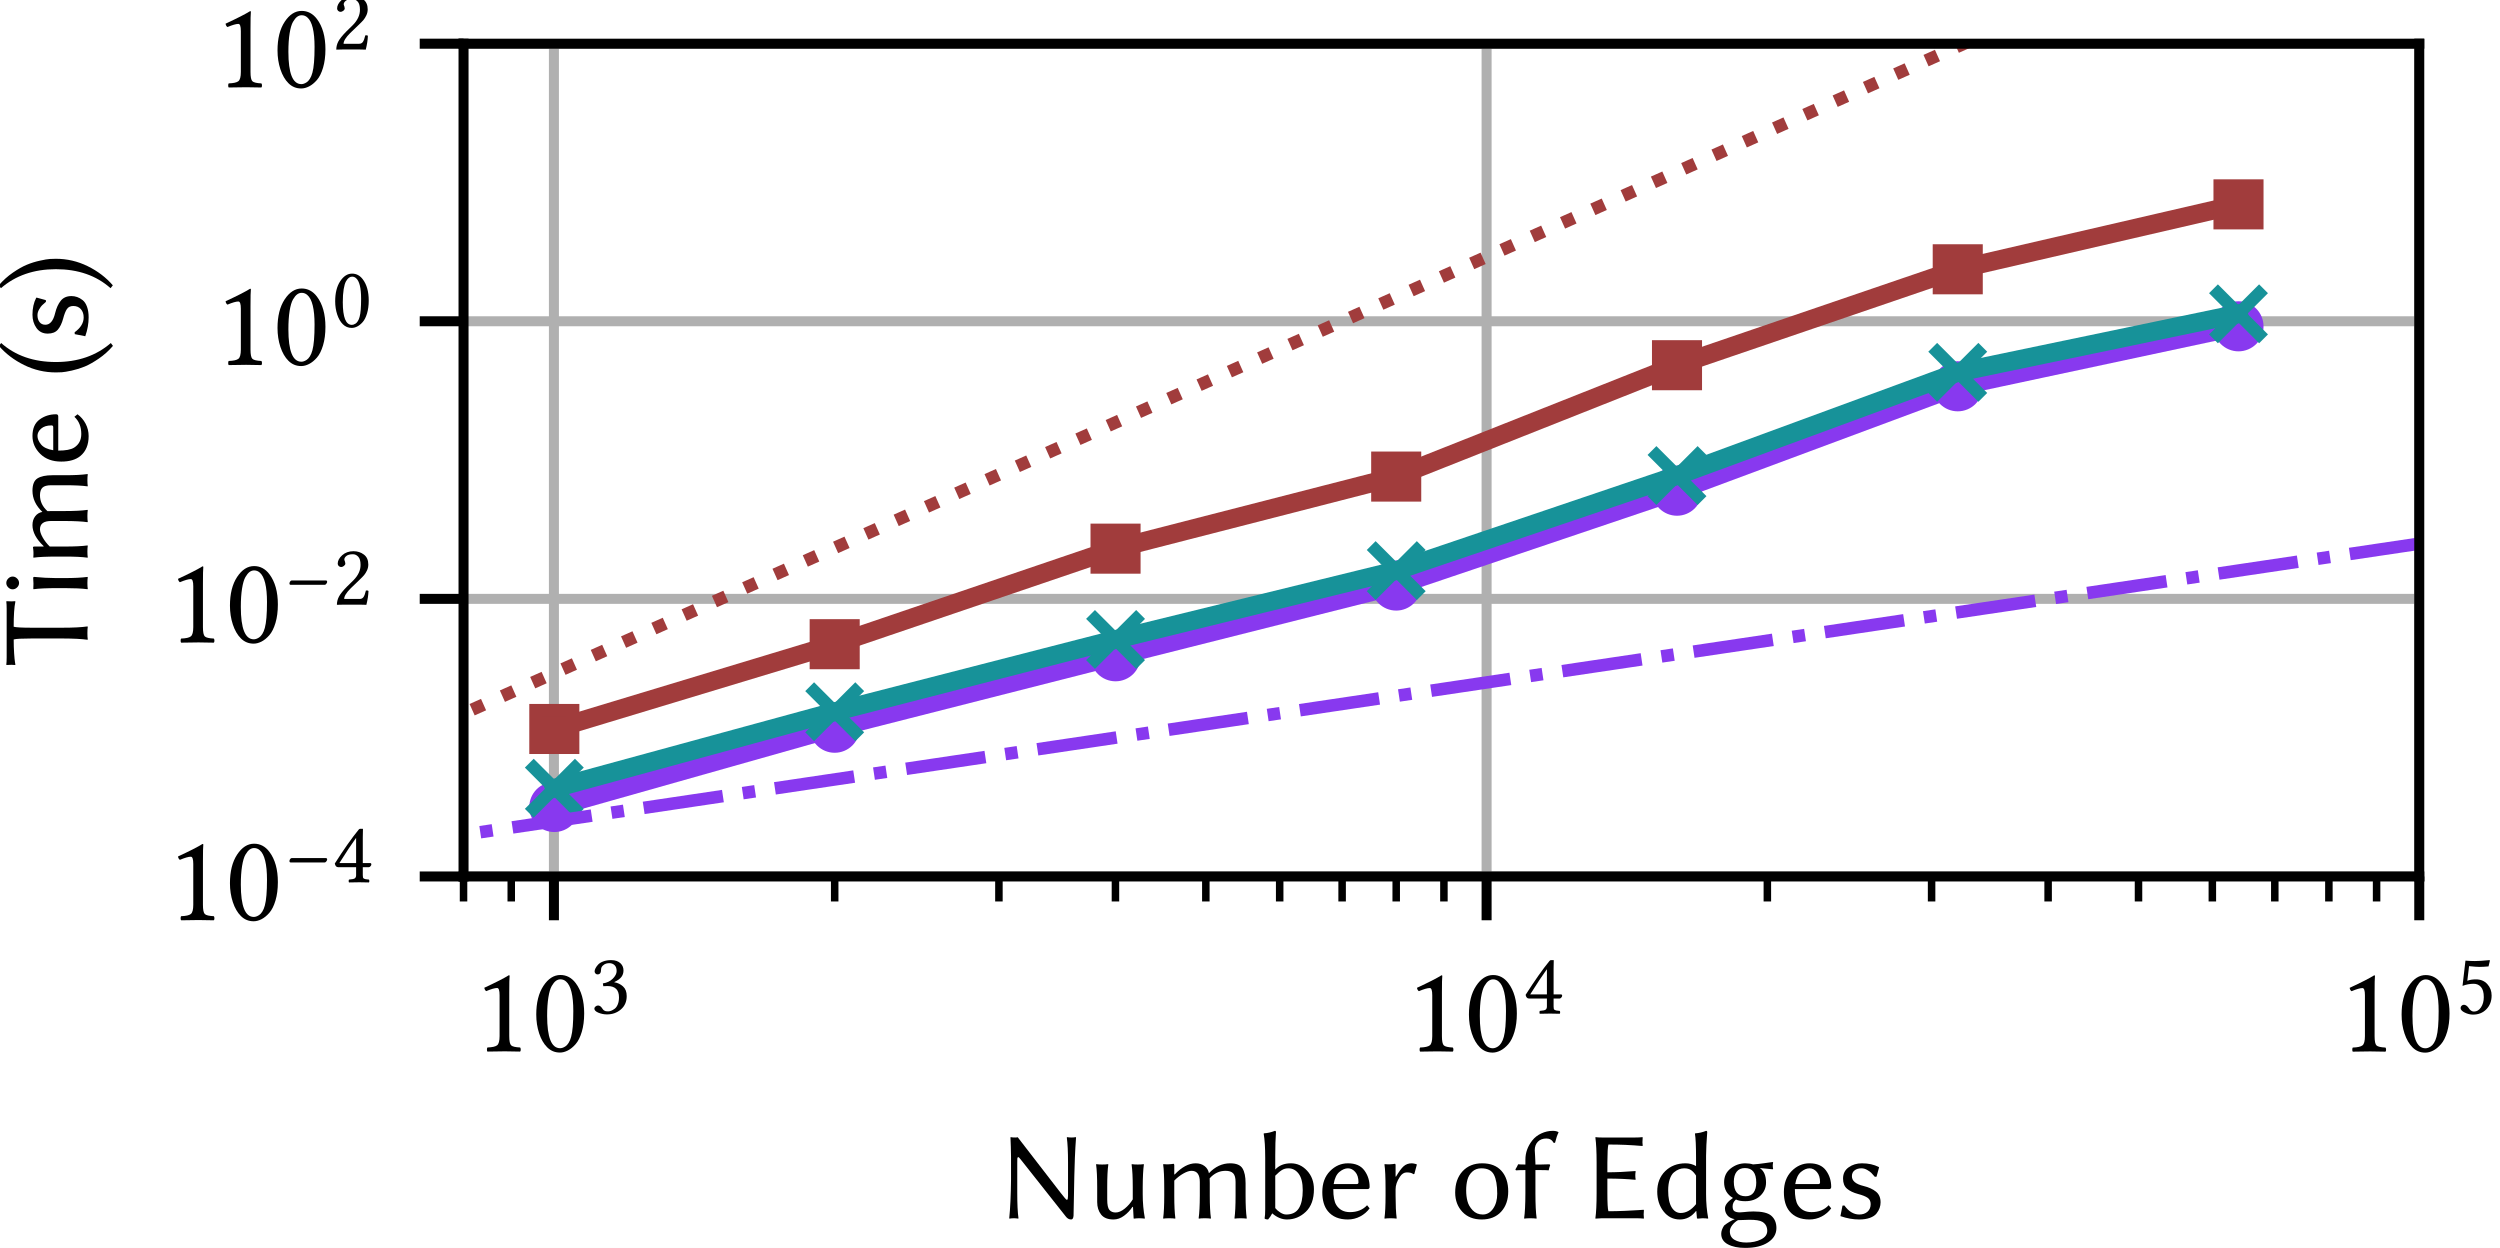
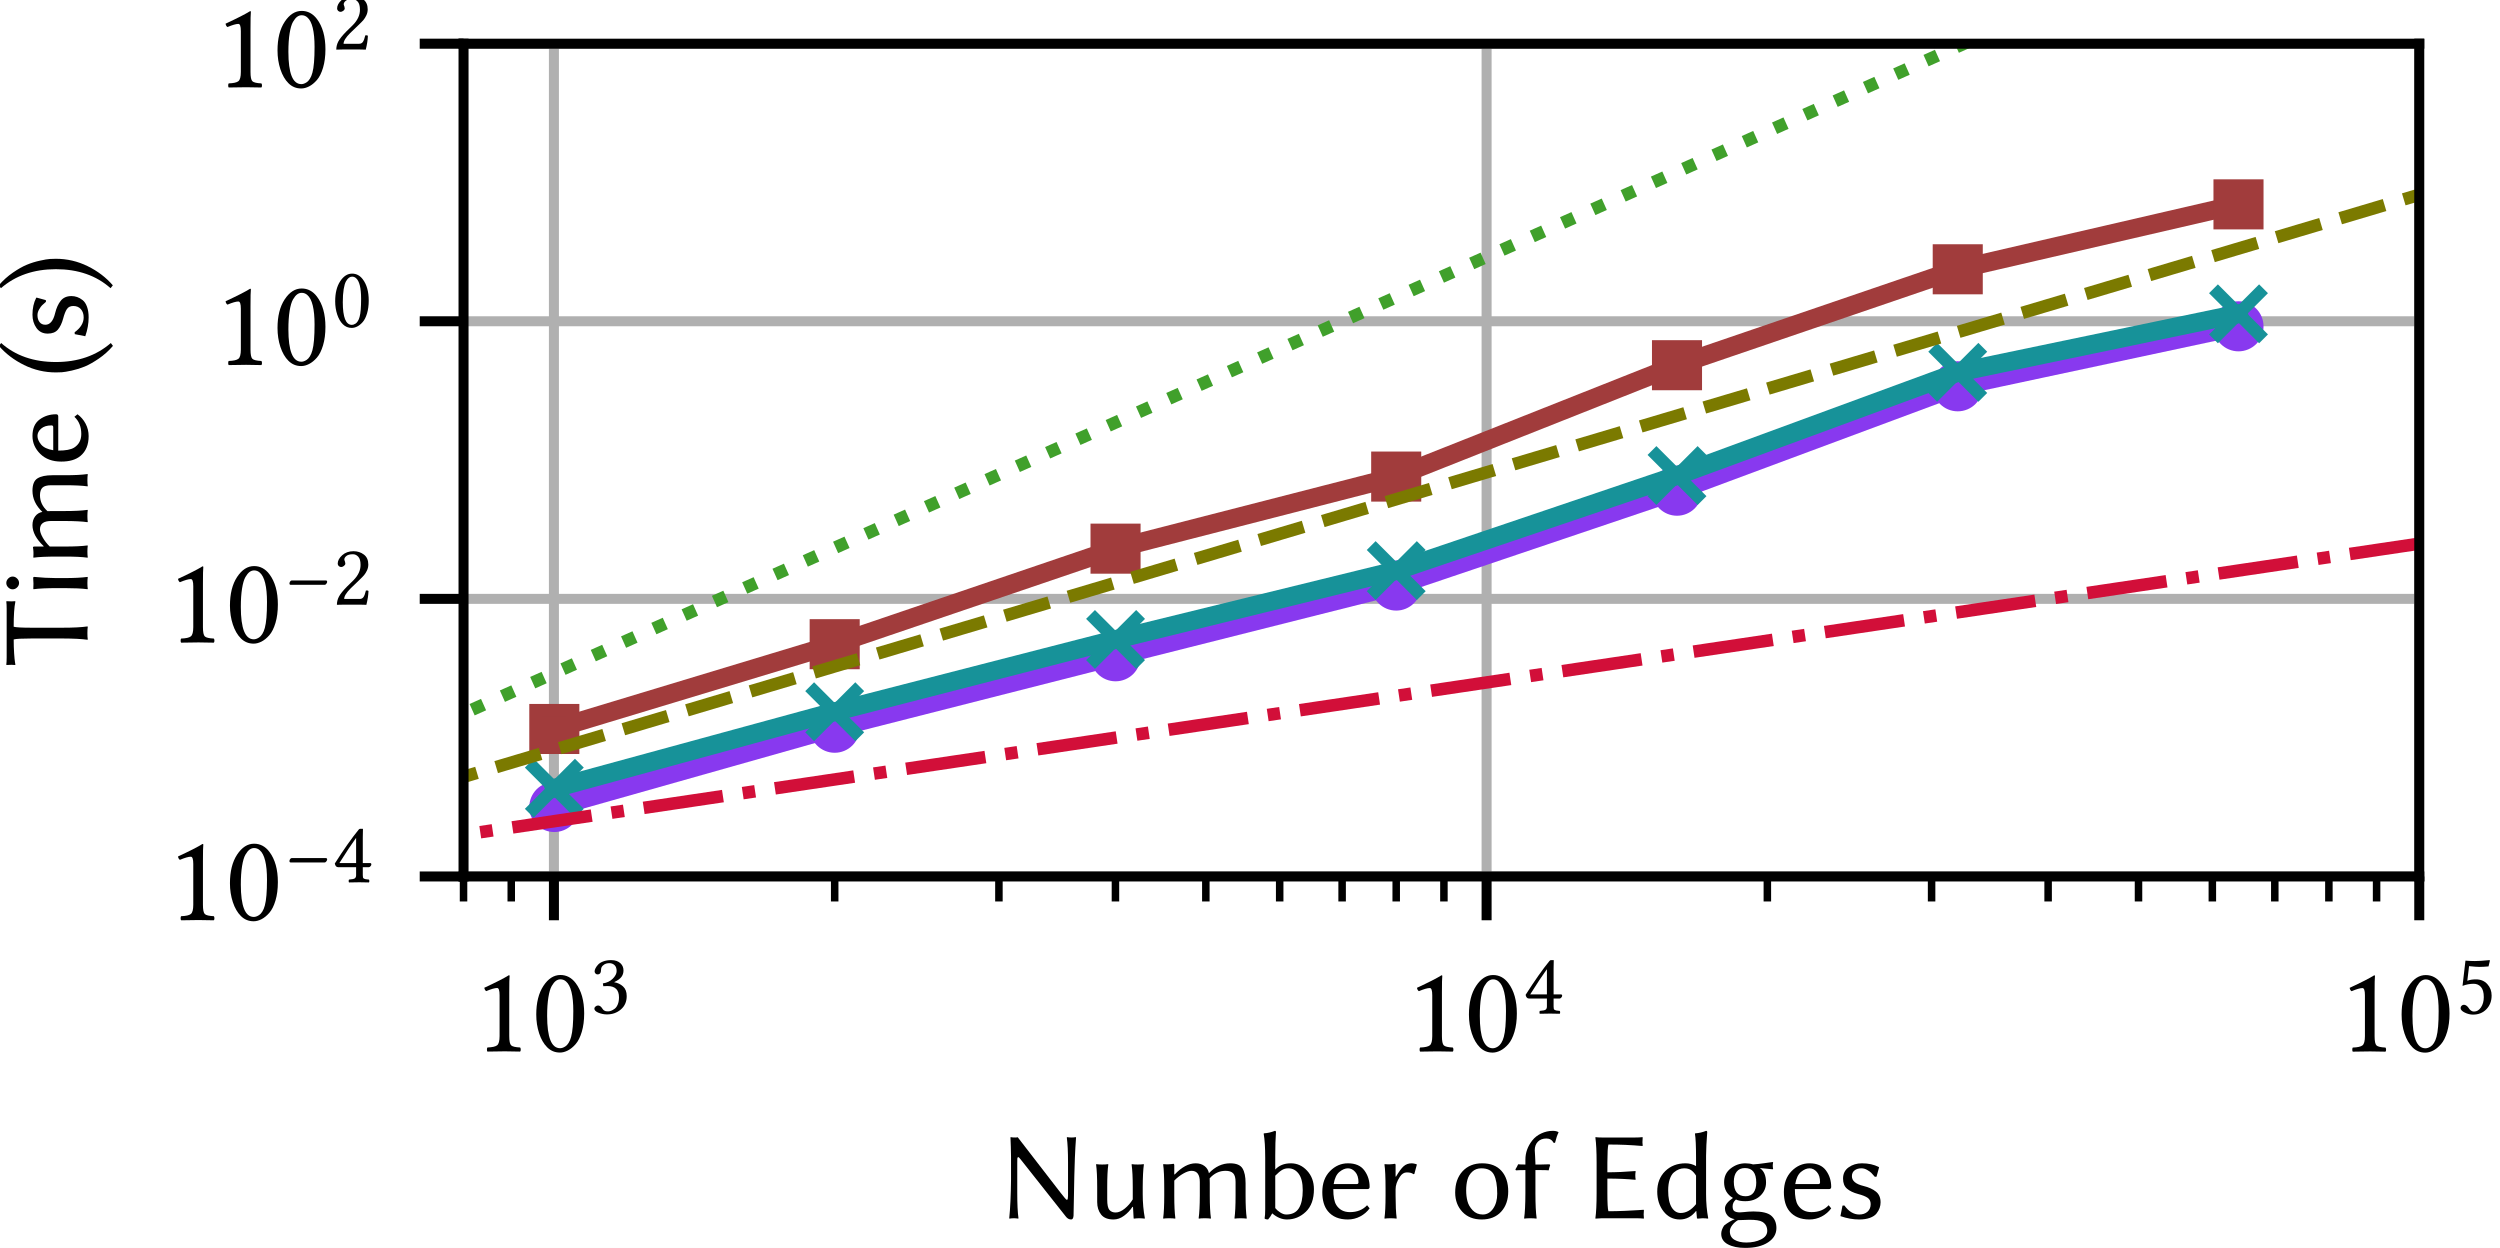
<svg xmlns="http://www.w3.org/2000/svg" xmlns:xlink="http://www.w3.org/1999/xlink" width="199.721pt" height="99.693pt" viewBox="0 0 199.721 99.693" version="1.1">
  <defs>
    <style type="text/css">*{stroke-linejoin: round; stroke-linecap: butt}</style>
  </defs>
  <g id="figure_1">
    <g id="patch_1">
      <path d="M 0 99.693  L 199.721 99.693  L 199.721 -0  L 0 -0  z " style="fill: #ffffff" />
    </g>
    <g id="axes_1">
      <g id="patch_2">
        <path d="M 37.031 70.019  L 193.271 70.019  L 193.271 3.491  L 37.031 3.491  z " style="fill: #ffffff" />
      </g>
      <g id="matplotlib.axis_1">
        <g id="xtick_1">
          <g id="line2d_1">
-             <path d="M 44.252 70.019  L 44.252 3.491  " clip-path="url(#pa0746ba24b)" style="fill: none; stroke: #b0b0b0; stroke-width: 0.8; stroke-linecap: square" />
+             <path d="M 44.252 70.019  L 44.252 3.491  " clip-path="url(#p92f534d557)" style="fill: none; stroke: #b0b0b0; stroke-width: 0.8; stroke-linecap: square" />
          </g>
          <g id="line2d_2">
            <defs>
-               <path id="mf0688474f3" d="M 0 0  L 0 3.5  " style="stroke: #000000; stroke-width: 0.8" />
+               <path id="m95e4c7da35" d="M 0 0  L 0 3.5  " style="stroke: #000000; stroke-width: 0.8" />
            </defs>
            <g>
-               <use xlink:href="#mf0688474f3" x="44.252" y="70.019" style="stroke: #000000; stroke-width: 0.8" />
+               <use xlink:href="#m95e4c7da35" x="44.252" y="70.019" style="stroke: #000000; stroke-width: 0.8" />
            </g>
          </g>
          <g id="text_1">
            <g transform="translate(37.80198 84.00222) scale(0.1 -0.1)">
              <defs>
                <path id="LinLibertine-31" d="M 1844 781  Q 1844 397 1942 305  Q 2041 213 2400 197  Q 2431 166 2431 89  Q 2431 13 2400 -13  Q 1759 0 1619 0  Q 1356 0 728 -13  Q 703 13 703 89  Q 703 166 728 197  Q 1100 209 1225 309  Q 1350 409 1350 781  L 1350 2869  Q 1350 3241 1222 3238  Q 1050 3238 666 3078  Q 588 3128 569 3250  Q 1466 3666 1825 3891  Q 1863 3891 1863 3859  Q 1844 3713 1844 3003  L 1844 781  z " transform="scale(0.015625)" />
                <path id="LinLibertine-30" d="M 1484 3681  Q 1363 3681 1255 3603  Q 1147 3525 1040 3340  Q 934 3156 870 2762  Q 806 2369 806 1813  Q 806 163 1466 159  Q 1522 159 1586 178  Q 1650 197 1737 251  Q 1825 306 1904 431  Q 1984 556 2034 744  Q 2144 1141 2144 2059  Q 2144 3256 1772 3572  Q 1650 3681 1484 3681  z M 1459 -63  Q 1078 -63 809 206  Q 547 466 398 916  Q 250 1366 250 1881  Q 250 2791 617 3347  Q 984 3903 1484 3903  Q 1953 3903 2266 3488  Q 2700 2913 2700 1941  Q 2700 1409 2578 998  Q 2456 588 2262 367  Q 2069 147 1862 42  Q 1656 -63 1459 -63  z " transform="scale(0.015625)" />
                <path id="LinLibertine-33" d="M 1375 3681  Q 1259 3681 1139 3648  Q 1019 3616 894 3497  Q 769 3378 769 3194  Q 769 2863 519 2859  Q 416 2859 358 2931  Q 300 3003 300 3078  Q 300 3175 361 3300  Q 422 3425 550 3569  Q 678 3713 931 3808  Q 1184 3903 1509 3903  Q 1963 3903 2209 3653  Q 2409 3450 2409 3147  Q 2409 2878 2259 2676  Q 2109 2475 1734 2297  L 1741 2284  Q 2100 2228 2372 1984  Q 2644 1741 2644 1275  Q 2644 666 2220 301  Q 1797 -63 1203 -63  Q 884 -63 582 60  Q 281 184 281 366  Q 281 444 367 516  Q 453 588 550 588  Q 703 588 825 422  Q 831 416 854 381  Q 878 347 887 333  Q 897 319 919 291  Q 941 263 959 250  Q 978 238 1014 214  Q 1050 191 1087 181  Q 1125 172 1176 165  Q 1228 159 1288 159  Q 1391 159 1508 204  Q 1625 250 1762 348  Q 1900 447 1990 665  Q 2081 884 2081 1184  Q 2081 2009 1241 2009  Q 1044 2009 934 1997  L 903 2203  Q 1347 2266 1628 2548  Q 1909 2831 1909 3103  Q 1909 3394 1756 3537  Q 1603 3681 1375 3681  z " transform="scale(0.015625)" />
              </defs>
              <use xlink:href="#LinLibertine-31" transform="translate(0 0.134375)" />
              <use xlink:href="#LinLibertine-30" transform="translate(46.48438 0.134375)" />
              <use xlink:href="#LinLibertine-33" transform="translate(93.72316 30.31094) scale(0.7)" />
            </g>
          </g>
        </g>
        <g id="xtick_2">
          <g id="line2d_3">
-             <path d="M 118.762 70.019  L 118.762 3.491  " clip-path="url(#pa0746ba24b)" style="fill: none; stroke: #b0b0b0; stroke-width: 0.8; stroke-linecap: square" />
+             <path d="M 118.762 70.019  L 118.762 3.491  " clip-path="url(#p92f534d557)" style="fill: none; stroke: #b0b0b0; stroke-width: 0.8; stroke-linecap: square" />
          </g>
          <g id="line2d_4">
            <g>
-               <use xlink:href="#mf0688474f3" x="118.762" y="70.019" style="stroke: #000000; stroke-width: 0.8" />
+               <use xlink:href="#m95e4c7da35" x="118.762" y="70.019" style="stroke: #000000; stroke-width: 0.8" />
            </g>
          </g>
          <g id="text_2">
            <g transform="translate(112.3116 84.00222) scale(0.1 -0.1)">
              <defs>
                <path id="LinLibertine-34" d="M 1734 3244  Q 1247 2578 513 1403  L 1734 1403  L 1734 3244  z M 2753 1403  Q 2850 1403 2847 1300  Q 2847 1244 2786 1172  Q 2725 1100 2663 1100  L 2222 1100  L 2222 513  Q 2222 409 2237 348  Q 2253 288 2320 259  Q 2388 231 2425 225  Q 2463 219 2603 203  Q 2647 197 2669 197  Q 2700 166 2700 89  Q 2700 13 2669 -13  Q 2259 0 1972 0  Q 1625 0 1216 -13  Q 1191 13 1191 89  Q 1191 166 1216 197  Q 1559 222 1644 291  Q 1734 363 1734 513  L 1734 1100  L 428 1100  Q 231 1100 178 1369  Q 1169 2925 1913 3834  Q 1969 3906 2016 3903  L 2222 3903  L 2234 3891  Q 2222 3834 2222 3272  L 2222 1403  L 2753 1403  z " transform="scale(0.015625)" />
              </defs>
              <use xlink:href="#LinLibertine-31" transform="translate(0 0.101562)" />
              <use xlink:href="#LinLibertine-30" transform="translate(46.48438 0.101562)" />
              <use xlink:href="#LinLibertine-34" transform="translate(93.72316 30.27812) scale(0.7)" />
            </g>
          </g>
        </g>
        <g id="xtick_3">
          <g id="line2d_5">
-             <path d="M 193.271 70.019  L 193.271 3.491  " clip-path="url(#pa0746ba24b)" style="fill: none; stroke: #b0b0b0; stroke-width: 0.8; stroke-linecap: square" />
+             <path d="M 193.271 70.019  L 193.271 3.491  " clip-path="url(#p92f534d557)" style="fill: none; stroke: #b0b0b0; stroke-width: 0.8; stroke-linecap: square" />
          </g>
          <g id="line2d_6">
            <g>
-               <use xlink:href="#mf0688474f3" x="193.271" y="70.019" style="stroke: #000000; stroke-width: 0.8" />
+               <use xlink:href="#m95e4c7da35" x="193.271" y="70.019" style="stroke: #000000; stroke-width: 0.8" />
            </g>
          </g>
          <g id="text_3">
            <g transform="translate(186.8212 84.00222) scale(0.1 -0.1)">
              <defs>
                <path id="LinLibertine-35" d="M 2041 1209  Q 2041 1709 1836 1945  Q 1631 2181 1300 2181  Q 897 2181 488 2028  L 703 3872  Q 1075 3841 1394 3841  Q 1778 3841 2444 3909  L 2491 3884  L 2388 3450  Q 1997 3413 1716 3413  Q 1497 3413 966 3469  L 838 2400  Q 1100 2503 1466 2503  Q 1984 2503 2298 2158  Q 2613 1813 2613 1325  Q 2613 716 2231 322  Q 1850 -72 1253 -72  Q 959 -72 653 76  Q 347 225 347 409  Q 347 506 420 576  Q 494 647 588 647  Q 759 647 916 441  Q 922 428 953 387  Q 984 347 998 326  Q 1013 306 1044 275  Q 1075 244 1100 228  Q 1125 213 1164 189  Q 1203 166 1245 159  Q 1288 153 1338 153  Q 1631 153 1836 458  Q 2041 763 2041 1209  z " transform="scale(0.015625)" />
              </defs>
              <use xlink:href="#LinLibertine-31" transform="translate(0 0.06875)" />
              <use xlink:href="#LinLibertine-30" transform="translate(46.48438 0.06875)" />
              <use xlink:href="#LinLibertine-35" transform="translate(93.72316 30.24531) scale(0.7)" />
            </g>
          </g>
        </g>
        <g id="xtick_4">
          <g id="line2d_7">
            <defs>
-               <path id="m534b68c174" d="M 0 0  L 0 2  " style="stroke: #000000; stroke-width: 0.6" />
+               <path id="mc5811624c2" d="M 0 0  L 0 2  " style="stroke: #000000; stroke-width: 0.6" />
            </defs>
            <g>
-               <use xlink:href="#m534b68c174" x="37.031" y="70.019" style="stroke: #000000; stroke-width: 0.6" />
+               <use xlink:href="#mc5811624c2" x="37.031" y="70.019" style="stroke: #000000; stroke-width: 0.6" />
            </g>
          </g>
        </g>
        <g id="xtick_5">
          <g id="line2d_8">
            <g>
-               <use xlink:href="#m534b68c174" x="40.843" y="70.019" style="stroke: #000000; stroke-width: 0.6" />
+               <use xlink:href="#mc5811624c2" x="40.843" y="70.019" style="stroke: #000000; stroke-width: 0.6" />
            </g>
          </g>
        </g>
        <g id="xtick_6">
          <g id="line2d_9">
            <g>
-               <use xlink:href="#m534b68c174" x="66.682" y="70.019" style="stroke: #000000; stroke-width: 0.6" />
+               <use xlink:href="#mc5811624c2" x="66.682" y="70.019" style="stroke: #000000; stroke-width: 0.6" />
            </g>
          </g>
        </g>
        <g id="xtick_7">
          <g id="line2d_10">
            <g>
-               <use xlink:href="#m534b68c174" x="79.802" y="70.019" style="stroke: #000000; stroke-width: 0.6" />
+               <use xlink:href="#mc5811624c2" x="79.802" y="70.019" style="stroke: #000000; stroke-width: 0.6" />
            </g>
          </g>
        </g>
        <g id="xtick_8">
          <g id="line2d_11">
            <g>
-               <use xlink:href="#m534b68c174" x="89.111" y="70.019" style="stroke: #000000; stroke-width: 0.6" />
+               <use xlink:href="#mc5811624c2" x="89.111" y="70.019" style="stroke: #000000; stroke-width: 0.6" />
            </g>
          </g>
        </g>
        <g id="xtick_9">
          <g id="line2d_12">
            <g>
-               <use xlink:href="#m534b68c174" x="96.332" y="70.019" style="stroke: #000000; stroke-width: 0.6" />
+               <use xlink:href="#mc5811624c2" x="96.332" y="70.019" style="stroke: #000000; stroke-width: 0.6" />
            </g>
          </g>
        </g>
        <g id="xtick_10">
          <g id="line2d_13">
            <g>
-               <use xlink:href="#m534b68c174" x="102.232" y="70.019" style="stroke: #000000; stroke-width: 0.6" />
+               <use xlink:href="#mc5811624c2" x="102.232" y="70.019" style="stroke: #000000; stroke-width: 0.6" />
            </g>
          </g>
        </g>
        <g id="xtick_11">
          <g id="line2d_14">
            <g>
-               <use xlink:href="#m534b68c174" x="107.22" y="70.019" style="stroke: #000000; stroke-width: 0.6" />
+               <use xlink:href="#mc5811624c2" x="107.22" y="70.019" style="stroke: #000000; stroke-width: 0.6" />
            </g>
          </g>
        </g>
        <g id="xtick_12">
          <g id="line2d_15">
            <g>
-               <use xlink:href="#m534b68c174" x="111.541" y="70.019" style="stroke: #000000; stroke-width: 0.6" />
+               <use xlink:href="#mc5811624c2" x="111.541" y="70.019" style="stroke: #000000; stroke-width: 0.6" />
            </g>
          </g>
        </g>
        <g id="xtick_13">
          <g id="line2d_16">
            <g>
-               <use xlink:href="#m534b68c174" x="115.352" y="70.019" style="stroke: #000000; stroke-width: 0.6" />
+               <use xlink:href="#mc5811624c2" x="115.352" y="70.019" style="stroke: #000000; stroke-width: 0.6" />
            </g>
          </g>
        </g>
        <g id="xtick_14">
          <g id="line2d_17">
            <g>
-               <use xlink:href="#m534b68c174" x="141.191" y="70.019" style="stroke: #000000; stroke-width: 0.6" />
+               <use xlink:href="#mc5811624c2" x="141.191" y="70.019" style="stroke: #000000; stroke-width: 0.6" />
            </g>
          </g>
        </g>
        <g id="xtick_15">
          <g id="line2d_18">
            <g>
-               <use xlink:href="#m534b68c174" x="154.312" y="70.019" style="stroke: #000000; stroke-width: 0.6" />
+               <use xlink:href="#mc5811624c2" x="154.312" y="70.019" style="stroke: #000000; stroke-width: 0.6" />
            </g>
          </g>
        </g>
        <g id="xtick_16">
          <g id="line2d_19">
            <g>
-               <use xlink:href="#m534b68c174" x="163.621" y="70.019" style="stroke: #000000; stroke-width: 0.6" />
+               <use xlink:href="#mc5811624c2" x="163.621" y="70.019" style="stroke: #000000; stroke-width: 0.6" />
            </g>
          </g>
        </g>
        <g id="xtick_17">
          <g id="line2d_20">
            <g>
-               <use xlink:href="#m534b68c174" x="170.842" y="70.019" style="stroke: #000000; stroke-width: 0.6" />
+               <use xlink:href="#mc5811624c2" x="170.842" y="70.019" style="stroke: #000000; stroke-width: 0.6" />
            </g>
          </g>
        </g>
        <g id="xtick_18">
          <g id="line2d_21">
            <g>
-               <use xlink:href="#m534b68c174" x="176.741" y="70.019" style="stroke: #000000; stroke-width: 0.6" />
+               <use xlink:href="#mc5811624c2" x="176.741" y="70.019" style="stroke: #000000; stroke-width: 0.6" />
            </g>
          </g>
        </g>
        <g id="xtick_19">
          <g id="line2d_22">
            <g>
-               <use xlink:href="#m534b68c174" x="181.73" y="70.019" style="stroke: #000000; stroke-width: 0.6" />
+               <use xlink:href="#mc5811624c2" x="181.73" y="70.019" style="stroke: #000000; stroke-width: 0.6" />
            </g>
          </g>
        </g>
        <g id="xtick_20">
          <g id="line2d_23">
            <g>
-               <use xlink:href="#m534b68c174" x="186.051" y="70.019" style="stroke: #000000; stroke-width: 0.6" />
+               <use xlink:href="#mc5811624c2" x="186.051" y="70.019" style="stroke: #000000; stroke-width: 0.6" />
            </g>
          </g>
        </g>
        <g id="xtick_21">
          <g id="line2d_24">
            <g>
-               <use xlink:href="#m534b68c174" x="189.862" y="70.019" style="stroke: #000000; stroke-width: 0.6" />
+               <use xlink:href="#mc5811624c2" x="189.862" y="70.019" style="stroke: #000000; stroke-width: 0.6" />
            </g>
          </g>
        </g>
        <g id="text_4">
          <g transform="translate(79.645 97.32409) scale(0.1 -0.1)">
            <defs>
              <path id="LinBiolinum-4e" d="M 691 4128  L 703 4147  Q 753 4128 972 4128  Q 972 4128 1063 4141  L 3256 1300  Q 3513 969 3559 947  Q 3606 925 3622 1006  Q 3631 1053 3634 1141  L 3634 2847  Q 3634 3672 3572 4128  L 3584 4147  Q 3700 4128 3808 4128  Q 3916 4128 4031 4147  L 4044 4128  Q 4006 3628 3984 3081  Q 3963 2534 3956 2173  Q 3950 1813 3936 1147  Q 3922 481 3916 134  Q 3903 -63 3794 -63  Q 3634 -63 3519 91  L 1288 2913  Q 1191 3041 1145 3089  Q 1100 3138 1072 3120  Q 1044 3103 1041 3039  Q 1038 2975 1038 2809  L 1038 1281  Q 1038 456 1100 0  L 1088 -19  Q 972 0 864 0  Q 756 0 641 -19  L 628 0  Q 706 744 720 1991  Q 734 3238 691 4128  z " transform="scale(0.015625)" />
              <path id="LinBiolinum-75" d="M 2338 588  Q 2159 313 1901 125  Q 1644 -63 1369 -63  Q 928 -63 729 192  Q 531 447 531 825  L 531 1594  Q 531 2338 475 2747  L 488 2766  Q 603 2747 787 2747  Q 972 2747 1088 2766  L 1100 2747  Q 1044 2363 1044 1594  L 1044 959  Q 1044 556 1156 425  Q 1269 294 1472 294  Q 1697 294 1942 495  Q 2188 697 2350 966  L 2350 1594  Q 2350 2322 2291 2747  L 2303 2766  Q 2419 2747 2605 2747  Q 2791 2747 2906 2766  L 2919 2747  Q 2863 2363 2859 1594  L 2859 1228  Q 2859 581 2969 0  L 2956 -19  Q 2828 0 2672 0  Q 2566 0 2419 -19  Q 2394 -19 2394 0  L 2363 569  L 2338 588  z " transform="scale(0.015625)" />
              <path id="LinBiolinum-6d" d="M 1038 2253  L 1056 2234  Q 1600 2809 2131 2809  Q 2400 2809 2583 2671  Q 2766 2534 2809 2303  Q 3291 2809 3891 2809  Q 4366 2809 4525 2550  Q 4684 2291 4684 1791  L 4684 1153  Q 4684 409 4744 0  L 4728 -19  Q 4613 0 4428 0  Q 4244 0 4128 -19  L 4116 0  Q 4172 391 4172 1153  L 4172 1856  Q 4172 2169 4050 2297  Q 3928 2425 3659 2425  Q 3191 2425 2847 2041  Q 2853 1963 2853 1797  L 2853 1153  Q 2853 409 2913 0  L 2900 -19  Q 2784 0 2598 0  Q 2413 0 2297 -19  L 2284 0  Q 2341 391 2344 1153  L 2344 1856  Q 2344 2425 1919 2425  Q 1747 2425 1503 2287  Q 1259 2150 1038 1925  L 1038 1153  Q 1038 409 1094 0  L 1081 -19  Q 966 0 780 0  Q 594 0 481 -19  L 469 0  Q 525 391 525 1153  L 525 1503  Q 525 2388 469 2747  L 481 2766  Q 763 2741 997 2784  Q 1034 2784 1038 2719  L 1038 2253  z " transform="scale(0.015625)" />
              <path id="LinBiolinum-62" d="M 1038 519  Q 1141 391 1300 291  Q 1459 191 1600 191  Q 2041 191 2242 505  Q 2444 819 2444 1434  Q 2444 1997 2236 2275  Q 2028 2553 1709 2553  Q 1525 2553 1383 2467  Q 1241 2381 1038 2175  L 1038 519  z M 1038 3200  L 1038 2491  Q 1331 2809 1838 2809  Q 2319 2809 2667 2431  Q 3016 2053 3016 1484  Q 3016 728 2602 332  Q 2188 -63 1638 -63  Q 1247 -63 884 250  Q 781 59 672 -63  Q 544 -63 494 -13  Q 525 153 525 469  L 525 3084  Q 525 3891 447 4319  L 459 4341  Q 747 4359 1019 4469  Q 1075 4469 1075 4403  Q 1038 3903 1038 3200  z " transform="scale(0.015625)" />
              <path id="LinBiolinum-65" d="M 800 1747  L 1978 1747  Q 2069 1747 2069 1838  Q 2069 2178 1905 2365  Q 1741 2553 1530 2553  Q 1319 2553 1095 2370  Q 872 2188 800 1747  z M 2509 666  L 2638 506  Q 2453 250 2158 93  Q 1863 -63 1522 -63  Q 856 -63 506 359  Q 219 706 219 1338  Q 219 2009 612 2409  Q 1006 2809 1528 2809  Q 2103 2809 2370 2445  Q 2638 2081 2638 1600  Q 2638 1491 2522 1491  L 781 1491  Q 781 922 934 678  Q 1166 313 1631 313  Q 2184 313 2509 666  z " transform="scale(0.015625)" />
              <path id="LinBiolinum-72" d="M 1069 2138  L 1088 2125  Q 1313 2509 1481 2659  Q 1650 2809 1900 2809  Q 1978 2809 2131 2766  L 2156 2741  L 2028 2266  L 1978 2253  Q 1881 2344 1644 2344  Q 1431 2344 1288 2119  Q 1069 1788 1069 1484  L 1069 1153  Q 1069 438 1125 0  L 1113 -19  Q 997 0 812 0  Q 628 0 513 -19  L 500 0  Q 556 397 556 1153  L 556 1503  Q 556 2388 500 2747  L 513 2766  Q 794 2741 1031 2784  Q 1069 2784 1069 2719  L 1069 2138  z " transform="scale(0.015625)" />
              <path id="LinBiolinum-20" transform="scale(0.015625)" />
              <path id="LinBiolinum-6f" d="M 244 1313  Q 244 1991 620 2400  Q 997 2809 1625 2809  Q 2266 2809 2611 2421  Q 2956 2034 2956 1369  Q 2956 728 2592 332  Q 2228 -63 1600 -63  Q 978 -63 611 328  Q 244 719 244 1313  z M 1581 2553  Q 1300 2553 1117 2381  Q 934 2209 870 1968  Q 806 1728 806 1422  Q 806 1134 870 878  Q 934 622 1139 406  Q 1344 191 1656 191  Q 1975 191 2184 492  Q 2394 794 2394 1253  Q 2394 1900 2225 2226  Q 2056 2553 1581 2553  z " transform="scale(0.015625)" />
              <path id="LinBiolinum-66" d="M 634 2747  L 634 2994  Q 634 3531 984 3975  Q 1163 4206 1448 4337  Q 1734 4469 2034 4469  Q 2219 4469 2322 4403  L 2328 4384  Q 2231 4194 2150 3859  L 2081 3853  Q 1959 4078 1709 4078  Q 1434 4078 1273 3914  Q 1113 3750 1113 3481  Q 1113 3438 1130 3184  Q 1147 2931 1147 2803  L 1147 2747  L 1422 2747  Q 1600 2747 1869 2759  L 1900 2713  Q 1850 2584 1825 2450  Q 1697 2463 1363 2463  L 1147 2463  L 1147 1275  Q 1147 431 1209 0  L 1197 -19  Q 1081 0 889 0  Q 697 0 581 -19  L 569 0  Q 631 403 634 1275  L 634 2463  L 628 2463  Q 334 2463 153 2450  L 122 2497  Q 213 2638 263 2759  Q 359 2747 634 2747  z " transform="scale(0.015625)" />
              <path id="LinBiolinum-45" d="M 1216 1281  Q 1216 531 1269 359  Q 1653 359 2103 378  Q 2553 397 2813 416  L 3072 434  L 3084 409  Q 3072 306 3072 197  Q 3072 178 3084 0  L 3072 -19  Q 2919 0 2688 0  L 941 0  L 609 -19  L 603 0  Q 666 434 666 1281  L 666 2847  Q 666 3672 603 4128  L 616 4147  Q 725 4128 941 4128  L 2625 4128  Q 2856 4128 3009 4147  L 3022 4128  Q 3009 3950 3009 3886  Q 3009 3822 3022 3719  L 3009 3694  Q 2125 3772 1269 3769  Q 1219 3597 1216 2847  L 1216 2350  Q 1888 2350 2644 2413  L 2663 2394  Q 2644 2303 2644 2189  Q 2644 2075 2663 1984  L 2644 1966  Q 2009 2028 1216 2028  L 1216 1281  z " transform="scale(0.015625)" />
              <path id="LinBiolinum-64" d="M 2309 722  L 2309 2181  Q 2188 2372 2053 2462  Q 1919 2553 1703 2553  Q 1569 2553 1441 2504  Q 1313 2456 1178 2345  Q 1044 2234 964 1993  Q 884 1753 884 1416  Q 884 847 1062 558  Q 1241 269 1522 269  Q 1950 269 2309 722  z M 2309 372  Q 1969 -63 1484 -63  Q 972 -63 648 350  Q 325 763 325 1363  Q 325 2009 733 2409  Q 1141 2809 1772 2809  Q 2059 2809 2309 2669  L 2309 3084  Q 2309 4000 2253 4319  L 2266 4341  Q 2553 4359 2822 4469  Q 2878 4469 2881 4403  Q 2825 3694 2822 3200  L 2822 1228  Q 2822 581 2931 0  L 2919 -19  Q 2791 0 2634 0  Q 2559 0 2413 -19  Q 2356 -19 2356 0  L 2322 372  L 2309 372  z " transform="scale(0.015625)" />
              <path id="LinBiolinum-67" d="M 647 -666  Q 647 -966 886 -1103  Q 1125 -1241 1484 -1241  Q 1925 -1241 2242 -1081  Q 2559 -922 2559 -647  Q 2559 -334 2309 -184  Q 2125 -75 1631 -78  Q 1600 -78 1386 -87  Q 1172 -97 1063 -97  Q 891 -194 769 -353  Q 647 -513 647 -666  z M 2497 1825  Q 2497 1428 2205 1150  Q 1913 872 1434 872  Q 1128 872 959 959  Q 788 813 788 603  Q 788 419 886 359  Q 984 300 1159 300  Q 1166 300 1344 313  Q 1588 344 1856 347  Q 2509 347 2759 134  Q 3028 -97 3028 -500  Q 3028 -953 2598 -1234  Q 2169 -1516 1434 -1516  Q 891 -1516 548 -1334  Q 206 -1153 206 -794  Q 206 -597 353 -372  Q 634 -153 897 -47  Q 650 -3 523 147  Q 397 297 397 506  Q 397 756 806 1038  Q 353 1300 353 1838  Q 353 2284 689 2546  Q 1025 2809 1441 2809  Q 1656 2809 1831 2753  Q 2103 2769 2422 2817  Q 2741 2866 2841 2875  L 2859 2853  Q 2841 2763 2841 2688  Q 2841 2613 2859 2522  L 2841 2503  Q 2244 2566 2175 2569  Q 2497 2356 2497 1825  z M 1997 1819  Q 1997 2569 1416 2566  Q 1141 2566 995 2380  Q 850 2194 850 1869  Q 850 1125 1453 1125  Q 1728 1125 1862 1315  Q 1997 1506 1997 1819  z " transform="scale(0.015625)" />
              <path id="LinBiolinum-73" d="M 319 647  L 416 653  Q 747 194 1172 191  Q 1434 191 1596 333  Q 1759 475 1759 722  Q 1759 941 1603 1047  Q 1447 1153 1113 1241  Q 753 1338 550 1511  Q 347 1684 347 2028  Q 347 2400 634 2604  Q 922 2809 1313 2809  Q 1806 2809 2175 2619  L 2188 2597  L 2059 2125  L 1972 2119  Q 1850 2259 1792 2320  Q 1734 2381 1587 2467  Q 1441 2553 1288 2553  Q 1075 2553 937 2448  Q 800 2344 800 2150  Q 800 1791 1394 1650  Q 1791 1553 2028 1362  Q 2266 1172 2266 813  Q 2266 666 2217 525  Q 2169 384 2058 243  Q 1947 103 1719 20  Q 1491 -63 1178 -63  Q 703 -63 213 109  L 319 647  z " transform="scale(0.015625)" />
            </defs>
            <use xlink:href="#LinBiolinum-4e" />
            <use xlink:href="#LinBiolinum-75" transform="translate(71.77734 0)" />
            <use xlink:href="#LinBiolinum-6d" transform="translate(125.4395 0)" />
            <use xlink:href="#LinBiolinum-62" transform="translate(206.1035 0)" />
            <use xlink:href="#LinBiolinum-65" transform="translate(256.4941 0)" />
            <use xlink:href="#LinBiolinum-72" transform="translate(301.7578 0)" />
            <use xlink:href="#LinBiolinum-20" transform="translate(337.2559 0)" />
            <use xlink:href="#LinBiolinum-6f" transform="translate(362.2559 0)" />
            <use xlink:href="#LinBiolinum-66" transform="translate(412.2559 0)" />
            <use xlink:href="#LinBiolinum-20" transform="translate(443.6523 0)" />
            <use xlink:href="#LinBiolinum-45" transform="translate(468.6523 0)" />
            <use xlink:href="#LinBiolinum-64" transform="translate(522.4121 0)" />
            <use xlink:href="#LinBiolinum-67" transform="translate(575.3906 0)" />
            <use xlink:href="#LinBiolinum-65" transform="translate(625.2441 0)" />
            <use xlink:href="#LinBiolinum-73" transform="translate(670.5078 0)" />
          </g>
        </g>
      </g>
      <g id="matplotlib.axis_2">
        <g id="ytick_1">
          <g id="line2d_25">
-             <path d="M 37.031 70.019  L 193.271 70.019  " clip-path="url(#pa0746ba24b)" style="fill: none; stroke: #b0b0b0; stroke-width: 0.8; stroke-linecap: square" />
+             <path d="M 37.031 70.019  L 193.271 70.019  " clip-path="url(#p92f534d557)" style="fill: none; stroke: #b0b0b0; stroke-width: 0.8; stroke-linecap: square" />
          </g>
          <g id="line2d_26">
            <defs>
-               <path id="mf1b89426a3" d="M 0 0  L -3.5 0  " style="stroke: #000000; stroke-width: 0.8" />
+               <path id="me6a468088a" d="M 0 0  L -3.5 0  " style="stroke: #000000; stroke-width: 0.8" />
            </defs>
            <g>
-               <use xlink:href="#mf1b89426a3" x="37.031" y="70.019" style="stroke: #000000; stroke-width: 0.8" />
+               <use xlink:href="#me6a468088a" x="37.031" y="70.019" style="stroke: #000000; stroke-width: 0.8" />
            </g>
          </g>
          <g id="text_5">
            <g transform="translate(13.33125 73.51081) scale(0.1 -0.1)">
              <defs>
                <path id="LinLibertine-2212" d="M 2963 1447  L 481 1447  Q 384 1447 384 1550  Q 384 1622 436 1694  Q 488 1766 544 1766  L 3047 1766  Q 3138 1766 3138 1656  Q 3138 1606 3078 1526  Q 3019 1447 2963 1447  z " transform="scale(0.015625)" />
              </defs>
              <use xlink:href="#LinLibertine-31" transform="translate(0 0.101562)" />
              <use xlink:href="#LinLibertine-30" transform="translate(46.48438 0.101562)" />
              <use xlink:href="#LinLibertine-2212" transform="translate(93.72316 30.27812) scale(0.7)" />
              <use xlink:href="#LinLibertine-34" transform="translate(132.2095 30.27812) scale(0.7)" />
            </g>
          </g>
        </g>
        <g id="ytick_2">
          <g id="line2d_27">
-             <path d="M 37.031 47.843  L 193.271 47.843  " clip-path="url(#pa0746ba24b)" style="fill: none; stroke: #b0b0b0; stroke-width: 0.8; stroke-linecap: square" />
+             <path d="M 37.031 47.843  L 193.271 47.843  " clip-path="url(#p92f534d557)" style="fill: none; stroke: #b0b0b0; stroke-width: 0.8; stroke-linecap: square" />
          </g>
          <g id="line2d_28">
            <g>
-               <use xlink:href="#mf1b89426a3" x="37.031" y="47.843" style="stroke: #000000; stroke-width: 0.8" />
+               <use xlink:href="#me6a468088a" x="37.031" y="47.843" style="stroke: #000000; stroke-width: 0.8" />
            </g>
          </g>
          <g id="text_6">
            <g transform="translate(13.33125 51.33481) scale(0.1 -0.1)">
              <defs>
                <path id="LinLibertine-32" d="M 391 2994  Q 391 3313 717 3608  Q 1044 3903 1544 3903  Q 1978 3903 2301 3658  Q 2625 3413 2625 2931  Q 2625 2700 2528 2495  Q 2431 2291 2320 2159  Q 2209 2028 1984 1813  L 1338 1191  Q 863 716 863 416  L 2003 416  Q 2175 416 2272 550  Q 2369 684 2450 1031  Q 2572 1056 2638 997  Q 2625 550 2484 -13  Q 2191 0 1984 0  L 863 0  L 331 -13  Q 331 294 476 578  Q 622 863 1063 1313  L 1538 1778  Q 2063 2309 2059 2906  Q 2059 3322 1890 3501  Q 1722 3681 1503 3681  Q 1184 3681 1028 3559  Q 872 3438 872 3291  Q 872 3259 897 3201  Q 922 3144 922 3138  Q 947 3047 947 3003  Q 947 2906 842 2826  Q 738 2747 647 2747  Q 544 2747 467 2819  Q 391 2891 391 2994  z " transform="scale(0.015625)" />
              </defs>
              <use xlink:href="#LinLibertine-31" transform="translate(0 0.134375)" />
              <use xlink:href="#LinLibertine-30" transform="translate(46.48438 0.134375)" />
              <use xlink:href="#LinLibertine-2212" transform="translate(93.72316 30.31094) scale(0.7)" />
              <use xlink:href="#LinLibertine-32" transform="translate(132.2095 30.31094) scale(0.7)" />
            </g>
          </g>
        </g>
        <g id="ytick_3">
          <g id="line2d_29">
-             <path d="M 37.031 25.667  L 193.271 25.667  " clip-path="url(#pa0746ba24b)" style="fill: none; stroke: #b0b0b0; stroke-width: 0.8; stroke-linecap: square" />
+             <path d="M 37.031 25.667  L 193.271 25.667  " clip-path="url(#p92f534d557)" style="fill: none; stroke: #b0b0b0; stroke-width: 0.8; stroke-linecap: square" />
          </g>
          <g id="line2d_30">
            <g>
-               <use xlink:href="#mf1b89426a3" x="37.031" y="25.667" style="stroke: #000000; stroke-width: 0.8" />
+               <use xlink:href="#me6a468088a" x="37.031" y="25.667" style="stroke: #000000; stroke-width: 0.8" />
            </g>
          </g>
          <g id="text_7">
            <g transform="translate(17.13125 29.15881) scale(0.1 -0.1)">
              <use xlink:href="#LinLibertine-31" transform="translate(0 0.134375)" />
              <use xlink:href="#LinLibertine-30" transform="translate(46.48438 0.134375)" />
              <use xlink:href="#LinLibertine-30" transform="translate(93.72316 30.31094) scale(0.7)" />
            </g>
          </g>
        </g>
        <g id="ytick_4">
          <g id="line2d_31">
-             <path d="M 37.031 3.491  L 193.271 3.491  " clip-path="url(#pa0746ba24b)" style="fill: none; stroke: #b0b0b0; stroke-width: 0.8; stroke-linecap: square" />
+             <path d="M 37.031 3.491  L 193.271 3.491  " clip-path="url(#p92f534d557)" style="fill: none; stroke: #b0b0b0; stroke-width: 0.8; stroke-linecap: square" />
          </g>
          <g id="line2d_32">
            <g>
-               <use xlink:href="#mf1b89426a3" x="37.031" y="3.491" style="stroke: #000000; stroke-width: 0.8" />
+               <use xlink:href="#me6a468088a" x="37.031" y="3.491" style="stroke: #000000; stroke-width: 0.8" />
            </g>
          </g>
          <g id="text_8">
            <g transform="translate(17.13125 6.982813) scale(0.1 -0.1)">
              <use xlink:href="#LinLibertine-31" transform="translate(0 0.134375)" />
              <use xlink:href="#LinLibertine-30" transform="translate(46.48438 0.134375)" />
              <use xlink:href="#LinLibertine-32" transform="translate(93.72316 30.31094) scale(0.7)" />
            </g>
          </g>
        </g>
        <g id="text_9">
          <g transform="translate(6.982812 53.27728) rotate(-90) scale(0.1 -0.1)">
            <defs>
              <path id="LinBiolinum-54" d="M 1453 2847  Q 1453 3597 1403 3769  Q 1019 3769 695 3747  Q 372 3725 241 3703  L 109 3681  L 97 3706  Q 116 3853 97 4128  L 109 4147  Q 263 4128 494 4128  L 2963 4128  Q 3194 4128 3347 4147  L 3359 4128  Q 3341 3853 3359 3706  L 3347 3681  Q 2913 3772 2053 3769  Q 2003 3597 2003 2847  L 2003 1281  Q 2003 456 2069 0  L 2053 -19  Q 1938 0 1727 0  Q 1516 0 1403 -19  L 1388 0  Q 1450 434 1453 1281  L 1453 2847  z " transform="scale(0.015625)" />
              <path id="LinBiolinum-69" d="M 611 3594  Q 513 3694 513 3822  Q 513 3950 611 4048  Q 709 4147 837 4147  Q 966 4147 1066 4048  Q 1166 3950 1166 3822  Q 1166 3694 1066 3594  Q 966 3494 837 3494  Q 709 3494 611 3594  z M 575 1503  Q 575 2353 519 2747  L 531 2766  Q 806 2747 1088 2772  Q 1125 2772 1136 2762  Q 1147 2753 1147 2706  Q 1091 2169 1088 1606  L 1088 1153  Q 1088 456 1147 0  L 1131 -19  Q 1016 0 831 0  Q 647 0 531 -19  L 519 0  Q 575 434 575 1153  L 575 1503  z " transform="scale(0.015625)" />
              <path id="LinBiolinum-28" d="M 281 1613  Q 281 2469 659 3237  Q 1038 4006 1638 4525  L 1784 4409  Q 813 3316 813 1613  Q 813 -78 1784 -1197  L 1638 -1306  Q 1259 -981 987 -582  Q 716 -184 584 131  Q 453 447 376 797  Q 300 1147 290 1303  Q 281 1459 281 1613  z " transform="scale(0.015625)" />
              <path id="LinBiolinum-29" d="M 1638 1613  Q 1638 756 1261 -12  Q 884 -781 281 -1300  L 134 -1184  Q 1106 -91 1106 1613  Q 1106 3303 134 4422  L 281 4531  Q 659 4206 931 3809  Q 1203 3413 1334 3095  Q 1466 2778 1542 2429  Q 1619 2081 1628 1923  Q 1638 1766 1638 1613  z " transform="scale(0.015625)" />
            </defs>
            <use xlink:href="#LinBiolinum-54" />
            <use xlink:href="#LinBiolinum-69" transform="translate(53.95508 0)" />
            <use xlink:href="#LinBiolinum-6d" transform="translate(79.93164 0)" />
            <use xlink:href="#LinBiolinum-65" transform="translate(160.5957 0)" />
            <use xlink:href="#LinBiolinum-20" transform="translate(205.8594 0)" />
            <use xlink:href="#LinBiolinum-28" transform="translate(230.8594 0)" />
            <use xlink:href="#LinBiolinum-73" transform="translate(260.8398 0)" />
            <use xlink:href="#LinBiolinum-29" transform="translate(300.4395 0)" />
          </g>
        </g>
      </g>
      <g id="line2d_33">
-         <path d="M 44.284 64.471  L 66.682 58.138  L 89.119 52.429  L 111.541 46.779  L 133.973 39.202  L 156.401 30.861  L 178.83 26.069  " clip-path="url(#pa0746ba24b)" style="fill: none; stroke: #8839ef; stroke-width: 1.5; stroke-linecap: square" />
+         <path d="M 44.284 64.471  L 66.682 58.138  L 89.119 52.429  L 111.541 46.779  L 133.973 39.202  L 156.401 30.861  L 178.83 26.069  " clip-path="url(#p92f534d557)" style="fill: none; stroke: #8839ef; stroke-width: 1.5; stroke-linecap: square" />
        <defs>
-           <path id="ma256038431" d="M 0 1.5  C 0.398 1.5 0.779 1.342 1.061 1.061  C 1.342 0.779 1.5 0.398 1.5 0  C 1.5 -0.398 1.342 -0.779 1.061 -1.061  C 0.779 -1.342 0.398 -1.5 0 -1.5  C -0.398 -1.5 -0.779 -1.342 -1.061 -1.061  C -1.342 -0.779 -1.5 -0.398 -1.5 0  C -1.5 0.398 -1.342 0.779 -1.061 1.061  C -0.779 1.342 -0.398 1.5 0 1.5  z " style="stroke: #8839ef" />
+           <path id="mf11c8b4b82" d="M 0 1.5  C 0.398 1.5 0.779 1.342 1.061 1.061  C 1.342 0.779 1.5 0.398 1.5 0  C 1.5 -0.398 1.342 -0.779 1.061 -1.061  C 0.779 -1.342 0.398 -1.5 0 -1.5  C -0.398 -1.5 -0.779 -1.342 -1.061 -1.061  C -1.342 -0.779 -1.5 -0.398 -1.5 0  C -1.5 0.398 -1.342 0.779 -1.061 1.061  C -0.779 1.342 -0.398 1.5 0 1.5  z " style="stroke: #8839ef" />
        </defs>
-         <g clip-path="url(#pa0746ba24b)">
-           <use xlink:href="#ma256038431" x="44.284" y="64.471" style="fill: #8839ef; stroke: #8839ef" />
-           <use xlink:href="#ma256038431" x="66.682" y="58.138" style="fill: #8839ef; stroke: #8839ef" />
-           <use xlink:href="#ma256038431" x="89.119" y="52.429" style="fill: #8839ef; stroke: #8839ef" />
-           <use xlink:href="#ma256038431" x="111.541" y="46.779" style="fill: #8839ef; stroke: #8839ef" />
-           <use xlink:href="#ma256038431" x="133.973" y="39.202" style="fill: #8839ef; stroke: #8839ef" />
-           <use xlink:href="#ma256038431" x="156.401" y="30.861" style="fill: #8839ef; stroke: #8839ef" />
-           <use xlink:href="#ma256038431" x="178.83" y="26.069" style="fill: #8839ef; stroke: #8839ef" />
+         <g clip-path="url(#p92f534d557)">
+           <use xlink:href="#mf11c8b4b82" x="44.284" y="64.471" style="fill: #8839ef; stroke: #8839ef" />
+           <use xlink:href="#mf11c8b4b82" x="66.682" y="58.138" style="fill: #8839ef; stroke: #8839ef" />
+           <use xlink:href="#mf11c8b4b82" x="89.119" y="52.429" style="fill: #8839ef; stroke: #8839ef" />
+           <use xlink:href="#mf11c8b4b82" x="111.541" y="46.779" style="fill: #8839ef; stroke: #8839ef" />
+           <use xlink:href="#mf11c8b4b82" x="133.973" y="39.202" style="fill: #8839ef; stroke: #8839ef" />
+           <use xlink:href="#mf11c8b4b82" x="156.401" y="30.861" style="fill: #8839ef; stroke: #8839ef" />
+           <use xlink:href="#mf11c8b4b82" x="178.83" y="26.069" style="fill: #8839ef; stroke: #8839ef" />
        </g>
      </g>
      <g id="line2d_34">
-         <path d="M 44.284 58.237  L 66.682 51.464  L 89.119 43.831  L 111.541 38.073  L 133.973 29.176  L 156.401 21.513  L 178.83 16.326  " clip-path="url(#pa0746ba24b)" style="fill: none; stroke: #a13c3c; stroke-width: 1.5; stroke-linecap: square" />
+         <path d="M 44.284 58.237  L 66.682 51.464  L 89.119 43.831  L 111.541 38.073  L 133.973 29.176  L 156.401 21.513  L 178.83 16.326  " clip-path="url(#p92f534d557)" style="fill: none; stroke: #a13c3c; stroke-width: 1.5; stroke-linecap: square" />
        <defs>
-           <path id="md8a0cc5400" d="M -1.5 1.5  L 1.5 1.5  L 1.5 -1.5  L -1.5 -1.5  z " style="stroke: #a13c3c; stroke-linejoin: miter" />
+           <path id="madff44e650" d="M -1.5 1.5  L 1.5 1.5  L 1.5 -1.5  L -1.5 -1.5  z " style="stroke: #a13c3c; stroke-linejoin: miter" />
        </defs>
-         <g clip-path="url(#pa0746ba24b)">
-           <use xlink:href="#md8a0cc5400" x="44.284" y="58.237" style="fill: #a13c3c; stroke: #a13c3c; stroke-linejoin: miter" />
-           <use xlink:href="#md8a0cc5400" x="66.682" y="51.464" style="fill: #a13c3c; stroke: #a13c3c; stroke-linejoin: miter" />
-           <use xlink:href="#md8a0cc5400" x="89.119" y="43.831" style="fill: #a13c3c; stroke: #a13c3c; stroke-linejoin: miter" />
-           <use xlink:href="#md8a0cc5400" x="111.541" y="38.073" style="fill: #a13c3c; stroke: #a13c3c; stroke-linejoin: miter" />
-           <use xlink:href="#md8a0cc5400" x="133.973" y="29.176" style="fill: #a13c3c; stroke: #a13c3c; stroke-linejoin: miter" />
-           <use xlink:href="#md8a0cc5400" x="156.401" y="21.513" style="fill: #a13c3c; stroke: #a13c3c; stroke-linejoin: miter" />
-           <use xlink:href="#md8a0cc5400" x="178.83" y="16.326" style="fill: #a13c3c; stroke: #a13c3c; stroke-linejoin: miter" />
+         <g clip-path="url(#p92f534d557)">
+           <use xlink:href="#madff44e650" x="44.284" y="58.237" style="fill: #a13c3c; stroke: #a13c3c; stroke-linejoin: miter" />
+           <use xlink:href="#madff44e650" x="66.682" y="51.464" style="fill: #a13c3c; stroke: #a13c3c; stroke-linejoin: miter" />
+           <use xlink:href="#madff44e650" x="89.119" y="43.831" style="fill: #a13c3c; stroke: #a13c3c; stroke-linejoin: miter" />
+           <use xlink:href="#madff44e650" x="111.541" y="38.073" style="fill: #a13c3c; stroke: #a13c3c; stroke-linejoin: miter" />
+           <use xlink:href="#madff44e650" x="133.973" y="29.176" style="fill: #a13c3c; stroke: #a13c3c; stroke-linejoin: miter" />
+           <use xlink:href="#madff44e650" x="156.401" y="21.513" style="fill: #a13c3c; stroke: #a13c3c; stroke-linejoin: miter" />
+           <use xlink:href="#madff44e650" x="178.83" y="16.326" style="fill: #a13c3c; stroke: #a13c3c; stroke-linejoin: miter" />
        </g>
      </g>
      <g id="line2d_35">
-         <path d="M 44.284 62.969  L 66.682 56.858  L 89.119 51.087  L 111.541 45.584  L 133.973 37.991  L 156.401 29.745  L 178.83 25.069  " clip-path="url(#pa0746ba24b)" style="fill: none; stroke: #179299; stroke-width: 1.5; stroke-linecap: square" />
+         <path d="M 44.284 62.969  L 66.682 56.858  L 89.119 51.087  L 111.541 45.584  L 133.973 37.991  L 156.401 29.745  L 178.83 25.069  " clip-path="url(#p92f534d557)" style="fill: none; stroke: #179299; stroke-width: 1.5; stroke-linecap: square" />
        <defs>
-           <path id="m97597494aa" d="M -2 2  L 2 -2  M -2 -2  L 2 2  " style="stroke: #179299" />
+           <path id="m3ebcbcf656" d="M -2 2  L 2 -2  M -2 -2  L 2 2  " style="stroke: #179299" />
        </defs>
-         <g clip-path="url(#pa0746ba24b)">
-           <use xlink:href="#m97597494aa" x="44.284" y="62.969" style="fill: #179299; stroke: #179299" />
-           <use xlink:href="#m97597494aa" x="66.682" y="56.858" style="fill: #179299; stroke: #179299" />
-           <use xlink:href="#m97597494aa" x="89.119" y="51.087" style="fill: #179299; stroke: #179299" />
-           <use xlink:href="#m97597494aa" x="111.541" y="45.584" style="fill: #179299; stroke: #179299" />
-           <use xlink:href="#m97597494aa" x="133.973" y="37.991" style="fill: #179299; stroke: #179299" />
-           <use xlink:href="#m97597494aa" x="156.401" y="29.745" style="fill: #179299; stroke: #179299" />
-           <use xlink:href="#m97597494aa" x="178.83" y="25.069" style="fill: #179299; stroke: #179299" />
+         <g clip-path="url(#p92f534d557)">
+           <use xlink:href="#m3ebcbcf656" x="44.284" y="62.969" style="fill: #179299; stroke: #179299" />
+           <use xlink:href="#m3ebcbcf656" x="66.682" y="56.858" style="fill: #179299; stroke: #179299" />
+           <use xlink:href="#m3ebcbcf656" x="89.119" y="51.087" style="fill: #179299; stroke: #179299" />
+           <use xlink:href="#m3ebcbcf656" x="111.541" y="45.584" style="fill: #179299; stroke: #179299" />
+           <use xlink:href="#m3ebcbcf656" x="133.973" y="37.991" style="fill: #179299; stroke: #179299" />
+           <use xlink:href="#m3ebcbcf656" x="156.401" y="29.745" style="fill: #179299; stroke: #179299" />
+           <use xlink:href="#m3ebcbcf656" x="178.83" y="25.069" style="fill: #179299; stroke: #179299" />
        </g>
      </g>
      <g id="line2d_36">
-         <path d="M -1 72.341  L 193.271 43.431  L 193.271 43.431  " clip-path="url(#pa0746ba24b)" style="fill: none; stroke-dasharray: 6.4,1.6,1,1.6; stroke-dashoffset: 0; stroke: #8839ef" />
+         <path d="M -1 72.341  L 193.271 43.431  L 193.271 43.431  " clip-path="url(#p92f534d557)" style="fill: none; stroke-dasharray: 6.4,1.6,1,1.6; stroke-dashoffset: 0; stroke: #d20f39" />
      </g>
      <g id="line2d_37">
-         <path d="M -1 73.981  L 166.954 -1  L 166.954 -1  " clip-path="url(#pa0746ba24b)" style="fill: none; stroke-dasharray: 1,1.65; stroke-dashoffset: 0; stroke: #a13c3c" />
+         <path d="M -1 73.981  L 166.954 -1  L 166.954 -1  " clip-path="url(#p92f534d557)" style="fill: none; stroke-dasharray: 1,1.65; stroke-dashoffset: 0; stroke: #40a02b" />
+       </g>
+       <g id="line2d_38">
+         <path d="M -1 73.377  L 193.271 15.557  L 193.271 15.557  " clip-path="url(#p92f534d557)" style="fill: none; stroke-dasharray: 3.7,1.6; stroke-dashoffset: 0; stroke: #7b7a00" />
      </g>
      <g id="patch_3">
        <path d="M 37.031 70.019  L 37.031 3.491  " style="fill: none; stroke: #000000; stroke-width: 0.8; stroke-linejoin: miter; stroke-linecap: square" />
      </g>
      <g id="patch_4">
        <path d="M 193.271 70.019  L 193.271 3.491  " style="fill: none; stroke: #000000; stroke-width: 0.8; stroke-linejoin: miter; stroke-linecap: square" />
      </g>
      <g id="patch_5">
        <path d="M 37.031 70.019  L 193.271 70.019  " style="fill: none; stroke: #000000; stroke-width: 0.8; stroke-linejoin: miter; stroke-linecap: square" />
      </g>
      <g id="patch_6">
        <path d="M 37.031 3.491  L 193.271 3.491  " style="fill: none; stroke: #000000; stroke-width: 0.8; stroke-linejoin: miter; stroke-linecap: square" />
      </g>
    </g>
  </g>
  <defs>
-     <clipPath id="pa0746ba24b">
+     <clipPath id="p92f534d557">
      <rect x="37.031" y="3.491" width="156.24" height="66.528" />
    </clipPath>
  </defs>
</svg>
